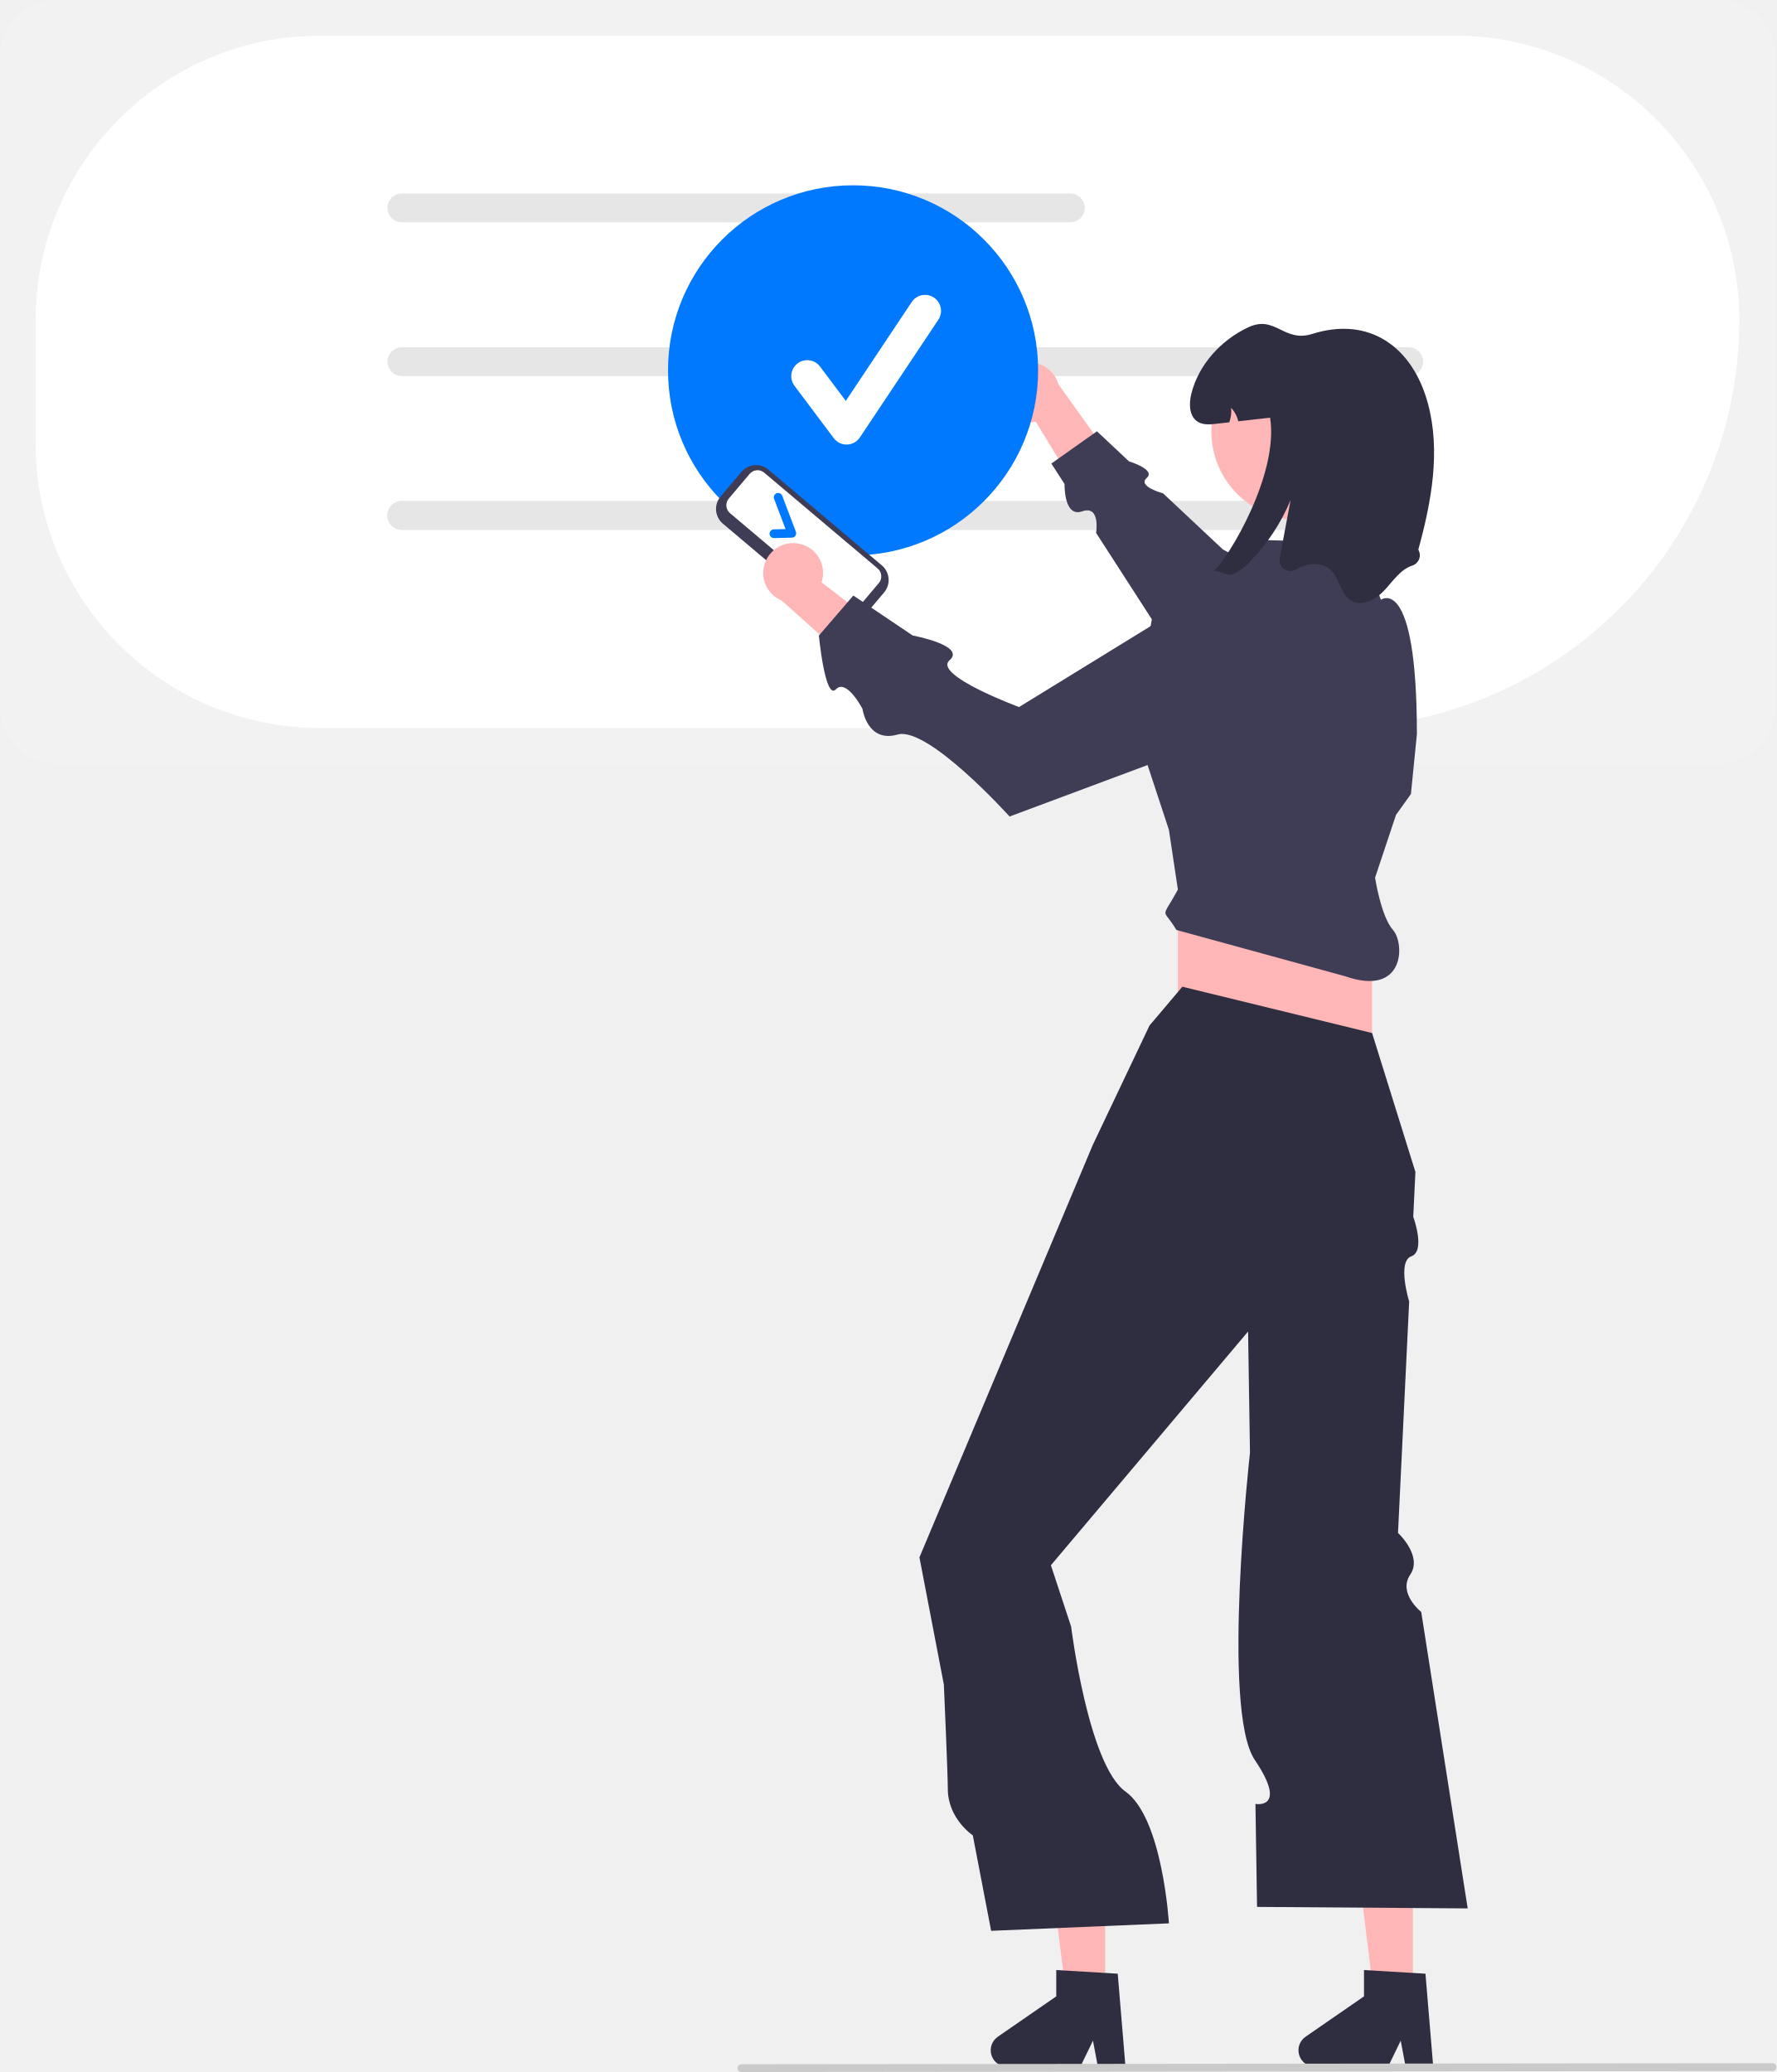
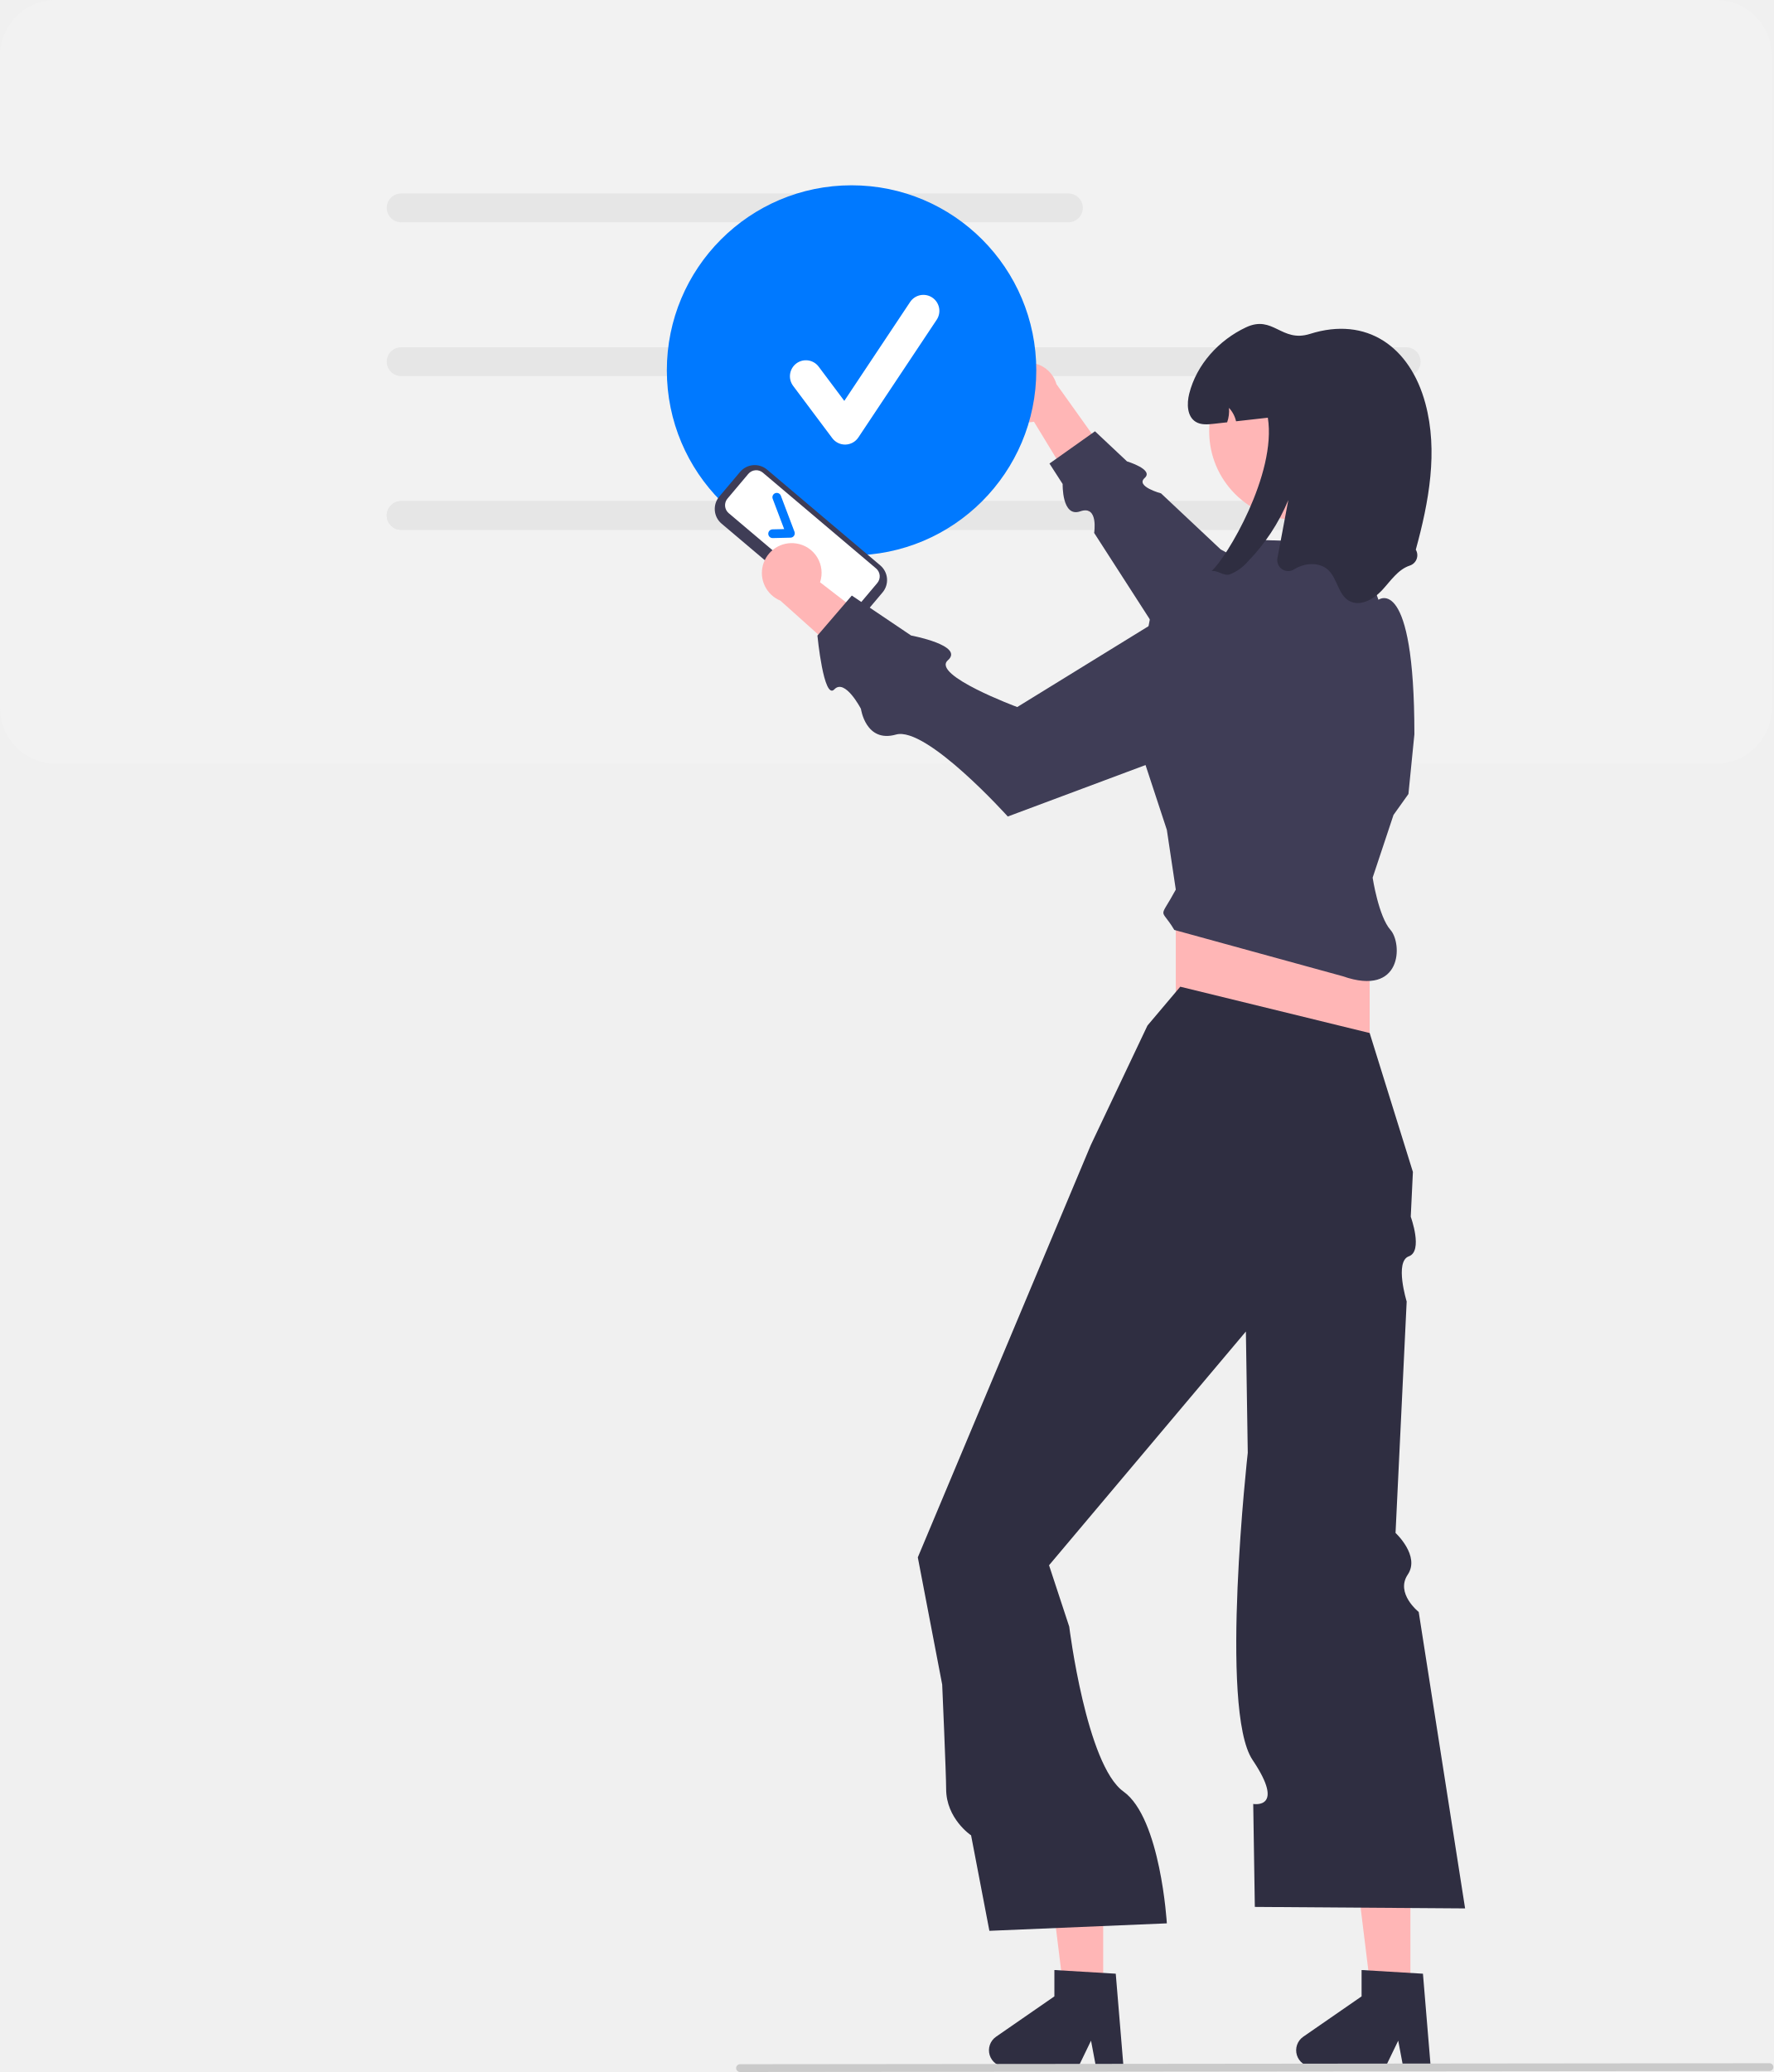
- <svg xmlns="http://www.w3.org/2000/svg" data-name="Layer 1" width="543.219" height="633.601" viewBox="0 0 543.219 633.601">
-   <path d="M854.052,366.728H345.482a17.112,17.112,0,0,1-17.092-17.092V150.291a17.112,17.112,0,0,1,17.092-17.092H854.052a17.112,17.112,0,0,1,17.092,17.092V349.636A17.112,17.112,0,0,1,854.052,366.728Z" transform="translate(-328.3903 -133.1994)" fill="#f2f2f2" />
-   <path d="M735.442,355.827H426.21a87.014,87.014,0,0,1-86.916-86.916V231.026a87.015,87.015,0,0,1,86.916-86.917h347.118a87.015,87.015,0,0,1,86.916,86.917A124.943,124.943,0,0,1,735.442,355.827Z" transform="translate(-328.3903 -133.1994)" fill="#fff" />
-   <path d="M655.673,201.175H451.267a4.408,4.408,0,1,1,0-8.816H655.673a4.408,4.408,0,0,1,0,8.816Z" transform="translate(-328.3903 -133.1994)" fill="#e6e6e6" />
-   <path d="M759.147,248.206H451.267a4.408,4.408,0,1,1,0-8.816H759.147a4.408,4.408,0,0,1,0,8.816Z" transform="translate(-328.3903 -133.1994)" fill="#e6e6e6" />
-   <path d="M759.147,295.237H451.267a4.408,4.408,0,1,1,0-8.816H759.147a4.408,4.408,0,0,1,0,8.816Z" transform="translate(-328.3903 -133.1994)" fill="#e6e6e6" />
-   <path d="M759.147,295.237H451.267a4.408,4.408,0,1,1,0-8.816H759.147a4.408,4.408,0,0,1,0,8.816Z" transform="translate(-328.3903 -133.1994)" fill="#e6e6e6" />
-   <path d="M634.103,253.604a9.088,9.088,0,0,0,11.007,8.547l16.811,27.578,7.155-15.182L652.015,250.686a9.138,9.138,0,0,0-17.912,2.918Z" transform="translate(-328.3903 -133.1994)" fill="#ffb6b6" />
-   <path d="M760.255,332.64,702.323,301.216,684.05,284.072s-7.944-2.127-5.02-4.71-5.408-5.074-5.408-5.074l-9.809-9.203L649.873,274.948l4.034,6.253s-.278,10.352,5.393,8.361,4.254,6.594,4.254,6.594l33.85,52.471Z" transform="translate(-328.3903 -133.1994)" fill="#3f3d56" />
-   <circle cx="260.855" cy="113.249" r="56.586" fill="#0079ff" />
-   <polygon points="432.044 611.601 420.278 611.601 414.679 566.219 432.044 566.219 432.044 611.601" fill="#ffb6b6" />
-   <path d="M766.644,765.186h-8.438l-1.506-7.966-3.857,7.966H730.465a5.031,5.031,0,0,1-2.859-9.17l17.871-12.342V735.62l18.797,1.122Z" transform="translate(-328.3903 -133.1994)" fill="#2f2e41" />
-   <polygon points="337.942 611.601 326.176 611.601 320.577 566.219 337.942 566.219 337.942 611.601" fill="#ffb6b6" />
-   <path d="M672.542,765.186h-8.438l-1.506-7.966L658.741,765.186H636.363a5.031,5.031,0,0,1-2.859-9.17l17.871-12.342V735.62l18.797,1.122Z" transform="translate(-328.3903 -133.1994)" fill="#2f2e41" />
-   <rect x="360.175" y="268.381" width="59.385" height="67.607" fill="#ffb6b6" />
-   <path d="M689.936,434.927l-10.05,11.877L662.527,483.349,618.788,587.418l-9.25,22.009,7.47,38.907s1.209,27.411,1.209,31.898c0,9.136,7.641,14.198,7.641,14.198l5.606,29.198,54.36-2.284s-1.897-32.185-13.282-40.303-16.619-50.429-16.619-50.429l-6.186-18.772,60.298-71.478.389,24.985.188,12.093s-8.83,78.656,1.463,93.921.21,13.469.21,13.469l.49,31.488,64.41.457L762.976,626.121s-7.215-5.697-3.355-11.424-3.742-12.741-3.742-12.741l3.41-70.772s-3.775-12.224.665-13.813.583-12.101.583-12.101l.66-13.698-13.247-42.483Z" transform="translate(-328.3903 -133.1994)" fill="#2f2e41" />
-   <path d="M748.864,401.581l6.395-19.186,4.568-6.395,1.827-18.272c0-49.335-11.004-41.12-11.004-41.12l-6.354-17.351-29.236-.914L696.331,316.158l-15.531,5.482-6.082,31.602,11.107,33.721,2.741,18.272c-5.228,9.652-4.786,5.087-.457,12.334l51.619,14.161c18.272,6.395,18.272-10.05,14.608-14.161C750.672,413.458,748.864,401.581,748.864,401.581Z" transform="translate(-328.3903 -133.1994)" fill="#3f3d56" />
-   <circle cx="397.511" cy="131.907" r="27.102" fill="#ffb6b6" />
-   <path d="M699.506,307.834" transform="translate(-328.3903 -133.1994)" fill="#2f2e41" />
-   <path d="M762.084,301.284a3.329,3.329,0,0,1-1.855,4.87c-3.636,1.206-5.875,4.723-8.487,7.537-2.604,2.805-6.797,5.135-10.123,3.225-3.316-1.9-3.545-6.752-6.322-9.383-2.704-2.558-7.199-2.248-10.379-.302l-.095.058a3.351,3.351,0,0,1-5.127-3.41q1.671-8.887,3.34-17.772a59.761,59.761,0,0,1-12.507,18.912,13.757,13.757,0,0,1-5.427,3.819c-1.9.603-3.746-1.361-5.591-1.005,4.586-4.011,20.008-29.72,17.249-46.905q-4.865.548-9.73,1.096A8.943,8.943,0,0,0,704.855,257.924a10.51,10.51,0,0,1-.557,4.413c-1.352.155-2.713.302-4.066.457-1.882.21-3.929.393-5.546-.594-2.695-1.644-2.777-5.536-2.01-8.606,2.248-8.926,9.063-16.39,17.404-20.3,8.341-3.901,10.808,4.787,19.597,2.01,17.359-5.482,30.661,3.892,35.348,21.287C768.963,271.181,766.104,286.666,762.084,301.284Z" transform="translate(-328.3903 -133.1994)" fill="#2f2e41" />
-   <path d="M837.116,765.776H803.929l-.143-.259c-.424-.77-.834-1.585-1.217-2.423-3.418-7.318-4.863-15.688-6.138-23.073l-.96-5.566a3.437,3.437,0,0,1,5.41-3.362q7.565,5.505,15.136,10.999c1.911,1.391,4.094,3,6.184,4.739.202-.979.413-1.962.624-2.931a3.439,3.439,0,0,1,6.281-1.086l3.883,6.238c2.832,4.556,5.332,9.045,4.822,13.887a.756.756,0,0,1-.013.176,10.947,10.947,0,0,1-.563,2.331Z" transform="translate(-328.3903 -133.1994)" fill="#f0f0f0" />
-   <path d="M870.425,766.493l-315.358.307a1.191,1.191,0,0,1,0-2.381l315.358-.307a1.191,1.191,0,0,1,0,2.381Z" transform="translate(-328.3903 -133.1994)" fill="#cacaca" />
-   <path d="M584.101,322.609l-34.688-29.294a5.865,5.865,0,0,1-.696-8.257l6.384-7.56a5.865,5.865,0,0,1,8.257-.696l34.688,29.294a5.865,5.865,0,0,1,.696,8.257l-6.384,7.56A5.865,5.865,0,0,1,584.101,322.609Z" transform="translate(-328.3903 -133.1994)" fill="#3f3d56" />
-   <path d="M551.234,285.668a3.161,3.161,0,0,0,.375,4.449l34.688,29.294a3.161,3.161,0,0,0,4.449-.375l6.384-7.56a3.161,3.161,0,0,0-.375-4.449l-34.688-29.294a3.161,3.161,0,0,0-4.449.375Z" transform="translate(-328.3903 -133.1994)" fill="#fff" />
-   <path d="M571.598,297.056a1.333,1.333,0,0,1-1.054.558l-5.45.125a1.334,1.334,0,1,1-.061-2.667l3.566-.082-3.511-9.265a1.334,1.334,0,0,1,2.494-.945l4.18,11.028a1.334,1.334,0,0,1-.141,1.218Z" transform="translate(-328.3903 -133.1994)" fill="#0079ff" />
-   <path d="M572.297,299.384a9.088,9.088,0,0,1,7.3,11.871l25.586,19.709-15.87,5.461-21.864-19.554a9.138,9.138,0,0,1,4.848-17.489Z" transform="translate(-328.3903 -133.1994)" fill="#ffb6b6" />
-   <path d="M705.505,309.129l-65.509,40.278s-26.413-9.773-21.251-14.297-11.271-7.583-11.271-7.583l-18.153-12.213-10.534,12.242s1.919,19.885,5.185,16.442,8.147,5.963,8.147,5.963,1.443,10.502,10.739,7.859S637.101,382.882,637.101,382.882l80.622-30.069Z" transform="translate(-328.3903 -133.1994)" fill="#3f3d56" />
-   <path d="M587.255,269.147a4.891,4.891,0,0,1-3.913-1.957l-11.998-15.997a4.892,4.892,0,1,1,7.827-5.87l7.849,10.465,20.16-30.24a4.892,4.892,0,0,1,8.141,5.427l-23.996,35.994a4.894,4.894,0,0,1-3.935,2.177C587.346,269.146,587.301,269.147,587.255,269.147Z" transform="translate(-328.3903 -133.1994)" fill="#fff" />
+ <svg xmlns="http://www.w3.org/2000/svg" width="577" height="674" viewBox="0 0 577 674" fill="none">
+   <g clip-path="url(#clip0_198_2007)">
+     <path d="M558.351 248.418H18.155C13.342 248.413 8.727 246.496 5.324 243.087C1.92 239.678 0.006 235.057 0 230.237V18.182C0.006 13.361 1.92 8.74 5.324 5.331C8.727 1.923 13.342 0.006 18.155 -3.05176e-05H558.351C563.164 0.006 567.779 1.923 571.182 5.331C574.586 8.74 576.5 13.361 576.506 18.182V230.237C576.5 235.057 574.586 239.678 571.182 243.087C567.779 246.496 563.164 248.413 558.351 248.418Z" fill="#F2F2F2" />
+     <path d="M347.635 72.31H130.518C129.276 72.31 128.085 71.816 127.207 70.936C126.329 70.057 125.835 68.864 125.835 67.621C125.835 66.377 126.329 65.184 127.207 64.305C128.085 63.426 129.276 62.932 130.518 62.932H347.635C348.877 62.932 350.068 63.426 350.946 64.305C351.824 65.184 352.317 66.377 352.317 67.621C352.317 68.864 351.824 70.057 350.946 70.936C350.068 71.816 348.877 72.31 347.635 72.31Z" fill="#E6E6E6" />
+     <path d="M457.544 122.339H130.518C129.276 122.339 128.085 121.845 127.207 120.966C126.329 120.086 125.835 118.894 125.835 117.65C125.835 116.407 126.329 115.214 127.207 114.334C128.085 113.455 129.276 112.961 130.518 112.961H457.544C458.786 112.961 459.977 113.455 460.855 114.334C461.733 115.214 462.226 116.407 462.226 117.65C462.226 118.894 461.733 120.086 460.855 120.966C459.977 121.845 458.786 122.339 457.544 122.339Z" fill="#E6E6E6" />
+     <path d="M457.544 172.369H130.518C129.276 172.369 128.085 171.875 127.207 170.995C126.329 170.116 125.835 168.923 125.835 167.68C125.835 166.436 126.329 165.243 127.207 164.364C128.085 163.485 129.276 162.991 130.518 162.991H457.544C458.786 162.991 459.977 163.485 460.855 164.364C461.733 165.243 462.226 166.436 462.226 167.68C462.226 168.923 461.733 170.116 460.855 170.995C459.977 171.875 458.786 172.369 457.544 172.369Z" fill="#E6E6E6" />
+     <path d="M457.544 172.369H130.518C129.276 172.369 128.085 171.875 127.207 170.995C126.329 170.116 125.835 168.923 125.835 167.68C125.835 166.436 126.329 165.243 127.207 164.364C128.085 163.485 129.276 162.991 130.518 162.991H457.544C458.786 162.991 459.977 163.485 460.855 164.364C461.733 165.243 462.226 166.436 462.226 167.68C462.226 168.923 461.733 170.116 460.855 170.995C459.977 171.875 458.786 172.369 457.544 172.369Z" fill="#E6E6E6" />
+     <path d="M324.724 128.081C324.776 129.494 325.137 130.878 325.78 132.135C326.424 133.393 327.336 134.494 328.45 135.361C329.565 136.228 330.856 136.839 332.232 137.153C333.608 137.466 335.036 137.473 336.416 137.173L354.272 166.51L361.871 150.359L343.75 124.977C343.094 122.69 341.623 120.723 339.616 119.45C337.609 118.176 335.205 117.684 332.86 118.066C330.515 118.449 328.391 119.68 326.892 121.525C325.392 123.371 324.621 125.704 324.724 128.081Z" fill="#FFB6B6" />
+     <path d="M458.72 212.157L397.186 178.73L377.776 160.493C377.776 160.493 369.338 158.23 372.444 155.483C375.55 152.735 366.699 150.085 366.699 150.085L356.28 140.295L341.474 150.787L345.759 157.439C345.759 157.439 345.464 168.451 351.488 166.332C357.512 164.214 356.006 173.347 356.006 173.347L391.961 229.164L458.72 212.157Z" fill="#3F3D56" />
+     <path d="M277.077 180.663C310.272 180.663 337.181 153.714 337.181 120.469C337.181 87.225 310.272 60.276 277.077 60.276C243.882 60.276 216.972 87.225 216.972 120.469C216.972 153.714 243.882 180.663 277.077 180.663Z" fill="#0079FF" />
+     <path d="M458.911 650.597H446.414L440.466 602.321H458.911V650.597Z" fill="#FFB6B6" />
+     <path d="M465.508 672.282H456.545L454.946 663.808L450.848 672.282H427.078C425.939 672.282 424.829 671.918 423.911 671.242C422.993 670.565 422.316 669.613 421.976 668.524C421.637 667.434 421.655 666.265 422.026 665.186C422.398 664.107 423.104 663.176 424.042 662.528L443.024 649.398V640.831L462.99 642.025L465.508 672.282Z" fill="#2F2E41" />
+     <path d="M358.957 650.597H346.459L340.512 602.321H358.957V650.597Z" fill="#FFB6B6" />
+     <path d="M365.554 672.282H356.591L354.991 663.808L350.894 672.282H327.124C325.984 672.282 324.875 671.918 323.957 671.242C323.039 670.565 322.361 669.613 322.022 668.524C321.683 667.434 321.701 666.265 322.072 665.186C322.444 664.107 323.15 663.176 324.088 662.528L343.07 649.398V640.831L363.036 642.025L365.554 672.282Z" fill="#2F2E41" />
+     <path d="M445.651 285.493H382.573V357.411H445.651V285.493Z" fill="#FFB6B6" />
+     <path d="M384.028 320.966L373.354 333.601L354.916 372.475L308.456 483.18L298.631 506.593L306.566 547.981C306.566 547.981 307.85 577.139 307.85 581.912C307.85 591.631 315.966 597.016 315.966 597.016L321.921 628.076L379.661 625.646C379.661 625.646 377.647 591.41 365.553 582.773C353.46 574.137 347.901 529.129 347.901 529.129L341.33 509.16L405.378 433.125L405.791 459.703L405.991 472.568C405.991 472.568 396.612 556.239 407.545 572.477C418.479 588.715 407.768 586.805 407.768 586.805L408.289 620.301L476.704 620.787L461.611 524.351C461.611 524.351 453.947 518.291 458.047 512.199C462.148 506.107 454.073 498.646 454.073 498.646L457.695 423.361C457.695 423.361 453.685 410.357 458.401 408.667C463.118 406.976 459.021 395.794 459.021 395.794L459.722 381.222L445.65 336.03L384.028 320.966Z" fill="#2F2E41" />
+     <path d="M446.621 285.493L453.414 265.084L458.266 258.281L460.207 238.844C460.207 186.363 448.518 195.102 448.518 195.102L441.769 176.644L410.715 175.672L390.821 194.624L374.324 200.455L367.864 234.072L379.661 269.943L382.573 289.381C377.019 299.648 377.489 294.792 382.087 302.501L436.916 317.565C456.325 324.368 456.325 306.874 452.433 302.501C448.541 298.128 446.621 285.493 446.621 285.493Z" fill="#3F3D56" />
+     <path d="M422.23 169.149C438.129 169.149 451.018 156.241 451.018 140.318C451.018 124.395 438.129 111.487 422.23 111.487C406.331 111.487 393.442 124.395 393.442 140.318C393.442 156.241 406.331 169.149 422.23 169.149Z" fill="#FFB6B6" />
+     <path d="M460.663 178.802C460.934 179.26 461.099 179.774 461.144 180.305C461.189 180.836 461.115 181.37 460.925 181.868C460.736 182.366 460.437 182.814 460.05 183.18C459.664 183.546 459.2 183.82 458.693 183.982C454.831 185.265 452.453 189.006 449.678 192C446.912 194.983 442.458 197.462 438.925 195.43C435.403 193.409 435.16 188.248 432.21 185.449C429.338 182.728 424.563 183.059 421.186 185.129L421.085 185.191C420.502 185.572 419.821 185.773 419.125 185.769C418.429 185.766 417.749 185.559 417.17 185.173C416.59 184.787 416.136 184.24 415.864 183.598C415.592 182.957 415.514 182.249 415.639 181.564C416.822 175.262 418.005 168.96 419.187 162.659C416.081 170.153 411.571 176.981 405.902 182.777C404.34 184.582 402.361 185.976 400.137 186.839C398.119 187.481 396.159 185.391 394.198 185.77C399.07 181.504 415.451 154.155 412.52 135.874C409.075 136.263 405.63 136.652 402.185 137.041C401.812 135.408 401.015 133.903 399.875 132.677C400.015 134.266 399.813 135.867 399.283 137.371C397.847 137.536 396.401 137.692 394.965 137.857C392.966 138.081 390.792 138.275 389.075 137.225C386.212 135.476 386.124 131.336 386.94 128.07C389.327 118.575 396.566 110.635 405.426 106.476C414.286 102.326 416.906 111.568 426.242 108.614C444.68 102.783 458.809 112.754 463.788 131.258C467.97 146.779 464.933 163.252 460.663 178.802Z" fill="#2F2E41" />
+     <path d="M540.361 672.91H505.111L504.959 672.634C504.509 671.816 504.073 670.948 503.667 670.057C500.036 662.272 498.501 653.368 497.147 645.513L496.127 639.591C496.004 638.874 496.097 638.136 496.394 637.473C496.692 636.809 497.181 636.249 497.798 635.865C498.415 635.481 499.133 635.29 499.859 635.316C500.585 635.343 501.287 635.586 501.874 636.015C507.231 639.918 512.59 643.819 517.951 647.715C519.981 649.194 522.3 650.906 524.52 652.756C524.734 651.714 524.958 650.669 525.182 649.639C525.337 648.927 525.7 648.278 526.225 647.774C526.75 647.271 527.413 646.935 528.13 646.811C528.846 646.687 529.583 646.78 530.247 647.078C530.91 647.376 531.47 647.865 531.854 648.484L535.978 655.12C538.986 659.966 541.641 664.741 541.1 669.892C541.103 669.954 541.098 670.017 541.086 670.079C540.978 670.925 540.777 671.756 540.488 672.558L540.361 672.91Z" fill="#F0F0F0" />
+     <path d="M575.742 673.673L240.774 674C240.439 673.998 240.119 673.864 239.883 673.627C239.647 673.389 239.515 673.068 239.515 672.733C239.515 672.399 239.647 672.077 239.883 671.84C240.119 671.603 240.439 671.468 240.774 671.467L575.742 671.14C576.076 671.142 576.396 671.276 576.632 671.513C576.868 671.75 577 672.072 577 672.406C577 672.741 576.868 673.063 576.632 673.3C576.396 673.537 576.076 673.671 575.742 673.673Z" fill="#CACACA" />
+     <path d="M271.613 201.486L234.768 170.325C233.508 169.257 232.723 167.733 232.585 166.086C232.446 164.44 232.965 162.805 234.028 161.542L240.81 153.499C241.876 152.238 243.398 151.452 245.042 151.313C246.686 151.174 248.318 151.694 249.58 152.759L286.425 183.921C287.684 184.988 288.469 186.512 288.608 188.159C288.747 189.806 288.227 191.44 287.164 192.704L280.383 200.746C279.317 202.007 277.795 202.793 276.151 202.932C274.507 203.071 272.875 202.551 271.613 201.486Z" fill="#3F3D56" />
+     <path d="M236.701 162.19C236.128 162.871 235.848 163.752 235.923 164.639C235.998 165.526 236.421 166.348 237.099 166.923L273.945 198.085C274.624 198.658 275.504 198.938 276.39 198.864C277.276 198.789 278.096 198.365 278.671 197.686L285.452 189.643C286.025 188.963 286.305 188.082 286.23 187.194C286.155 186.307 285.732 185.486 285.054 184.91L248.208 153.749C247.528 153.175 246.649 152.895 245.763 152.97C244.877 153.045 244.057 153.468 243.482 154.148L236.701 162.19Z" fill="white" />
+     <path d="M258.331 174.304C258.204 174.483 258.036 174.63 257.841 174.733C257.647 174.836 257.431 174.892 257.211 174.897L251.422 175.03C251.236 175.034 251.051 175.002 250.878 174.935C250.704 174.867 250.546 174.766 250.411 174.638C250.277 174.509 250.169 174.355 250.094 174.185C250.019 174.014 249.978 173.831 249.974 173.644C249.969 173.458 250.002 173.273 250.069 173.099C250.136 172.925 250.237 172.767 250.365 172.632C250.494 172.497 250.648 172.389 250.818 172.314C250.988 172.239 251.171 172.198 251.357 172.194L255.145 172.106L251.415 162.25C251.283 161.899 251.295 161.509 251.45 161.166C251.604 160.824 251.888 160.557 252.239 160.424C252.589 160.291 252.979 160.302 253.321 160.456C253.663 160.61 253.93 160.894 254.064 161.245L258.504 172.976C258.584 173.188 258.612 173.417 258.586 173.642C258.56 173.867 258.481 174.083 258.354 174.271L258.331 174.304Z" fill="#0079FF" />
+     <path d="M259.074 176.781C260.47 176.986 261.805 177.496 262.983 178.273C264.162 179.051 265.156 180.078 265.895 181.282C266.634 182.486 267.101 183.838 267.262 185.242C267.423 186.646 267.275 188.069 266.828 189.409L294.005 210.375L277.148 216.185L253.924 195.384C251.725 194.483 249.933 192.805 248.887 190.668C247.841 188.532 247.614 186.085 248.248 183.792C248.883 181.499 250.336 179.518 252.331 178.226C254.326 176.934 256.726 176.42 259.074 176.781Z" fill="#FFB6B6" />
+     <path d="M400.566 187.147L330.983 229.993C330.983 229.993 302.928 219.597 308.411 214.785C313.893 209.972 296.439 206.719 296.439 206.719L277.157 193.727L265.968 206.75C265.968 206.75 268.007 227.903 271.475 224.24C274.944 220.578 280.129 230.583 280.129 230.583C280.129 230.583 281.662 241.755 291.536 238.944C301.411 236.132 327.908 265.602 327.908 265.602L413.544 233.616L400.566 187.147Z" fill="#3F3D56" />
+     <path d="M274.963 144.616C274.156 144.616 273.36 144.428 272.639 144.066C271.917 143.705 271.29 143.18 270.806 142.534L258.062 125.516C257.653 124.97 257.355 124.347 257.185 123.685C257.016 123.023 256.979 122.335 257.075 121.658C257.172 120.982 257.4 120.331 257.748 119.743C258.096 119.155 258.556 118.641 259.101 118.231C260.204 117.403 261.59 117.047 262.954 117.243C263.629 117.339 264.279 117.568 264.866 117.916C265.454 118.265 265.967 118.725 266.376 119.272L274.714 130.404L296.128 98.236C296.892 97.088 298.081 96.291 299.432 96.02C300.783 95.749 302.187 96.027 303.333 96.793C304.48 97.558 305.276 98.749 305.546 100.102C305.817 101.456 305.539 102.861 304.775 104.01L279.287 142.298C278.826 142.991 278.205 143.562 277.478 143.965C276.751 144.368 275.938 144.591 275.107 144.614C275.059 144.615 275.011 144.616 274.963 144.616Z" fill="white" />
+   </g>
+   <defs>
+     <clipPath id="clip0_198_2007">
+       <rect width="577" height="674" fill="white" />
+     </clipPath>
+   </defs>
</svg>
